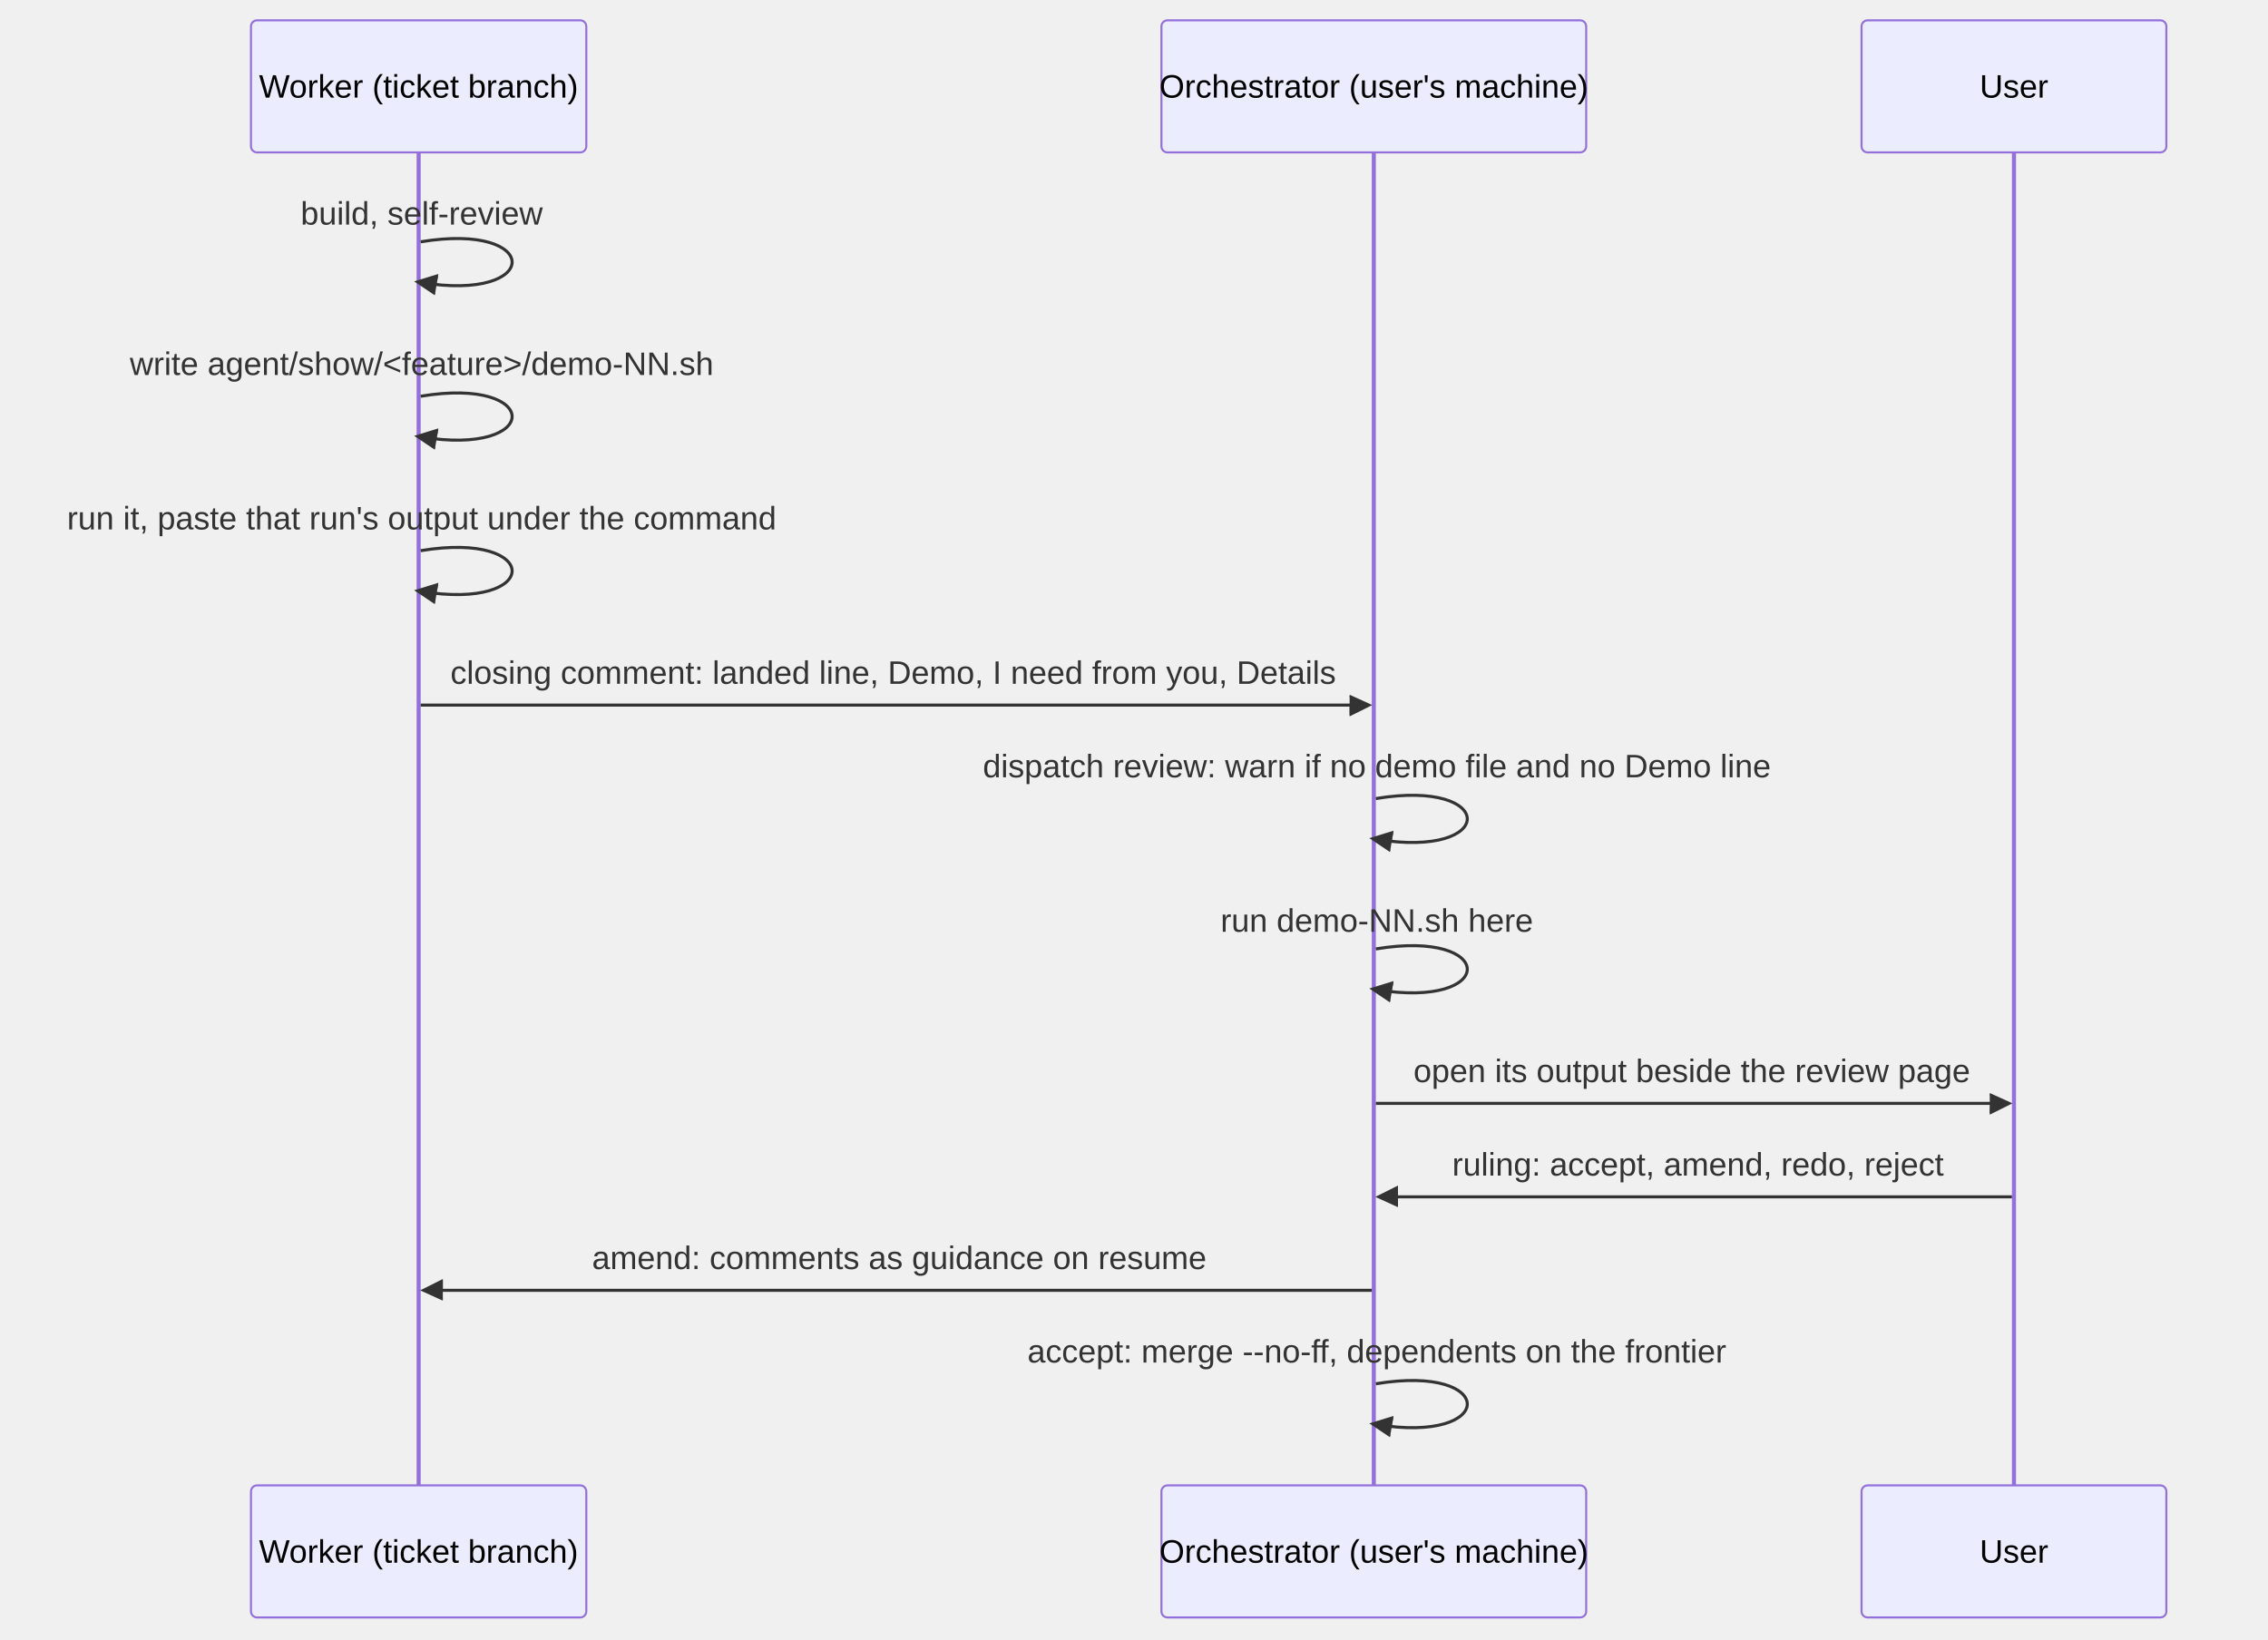
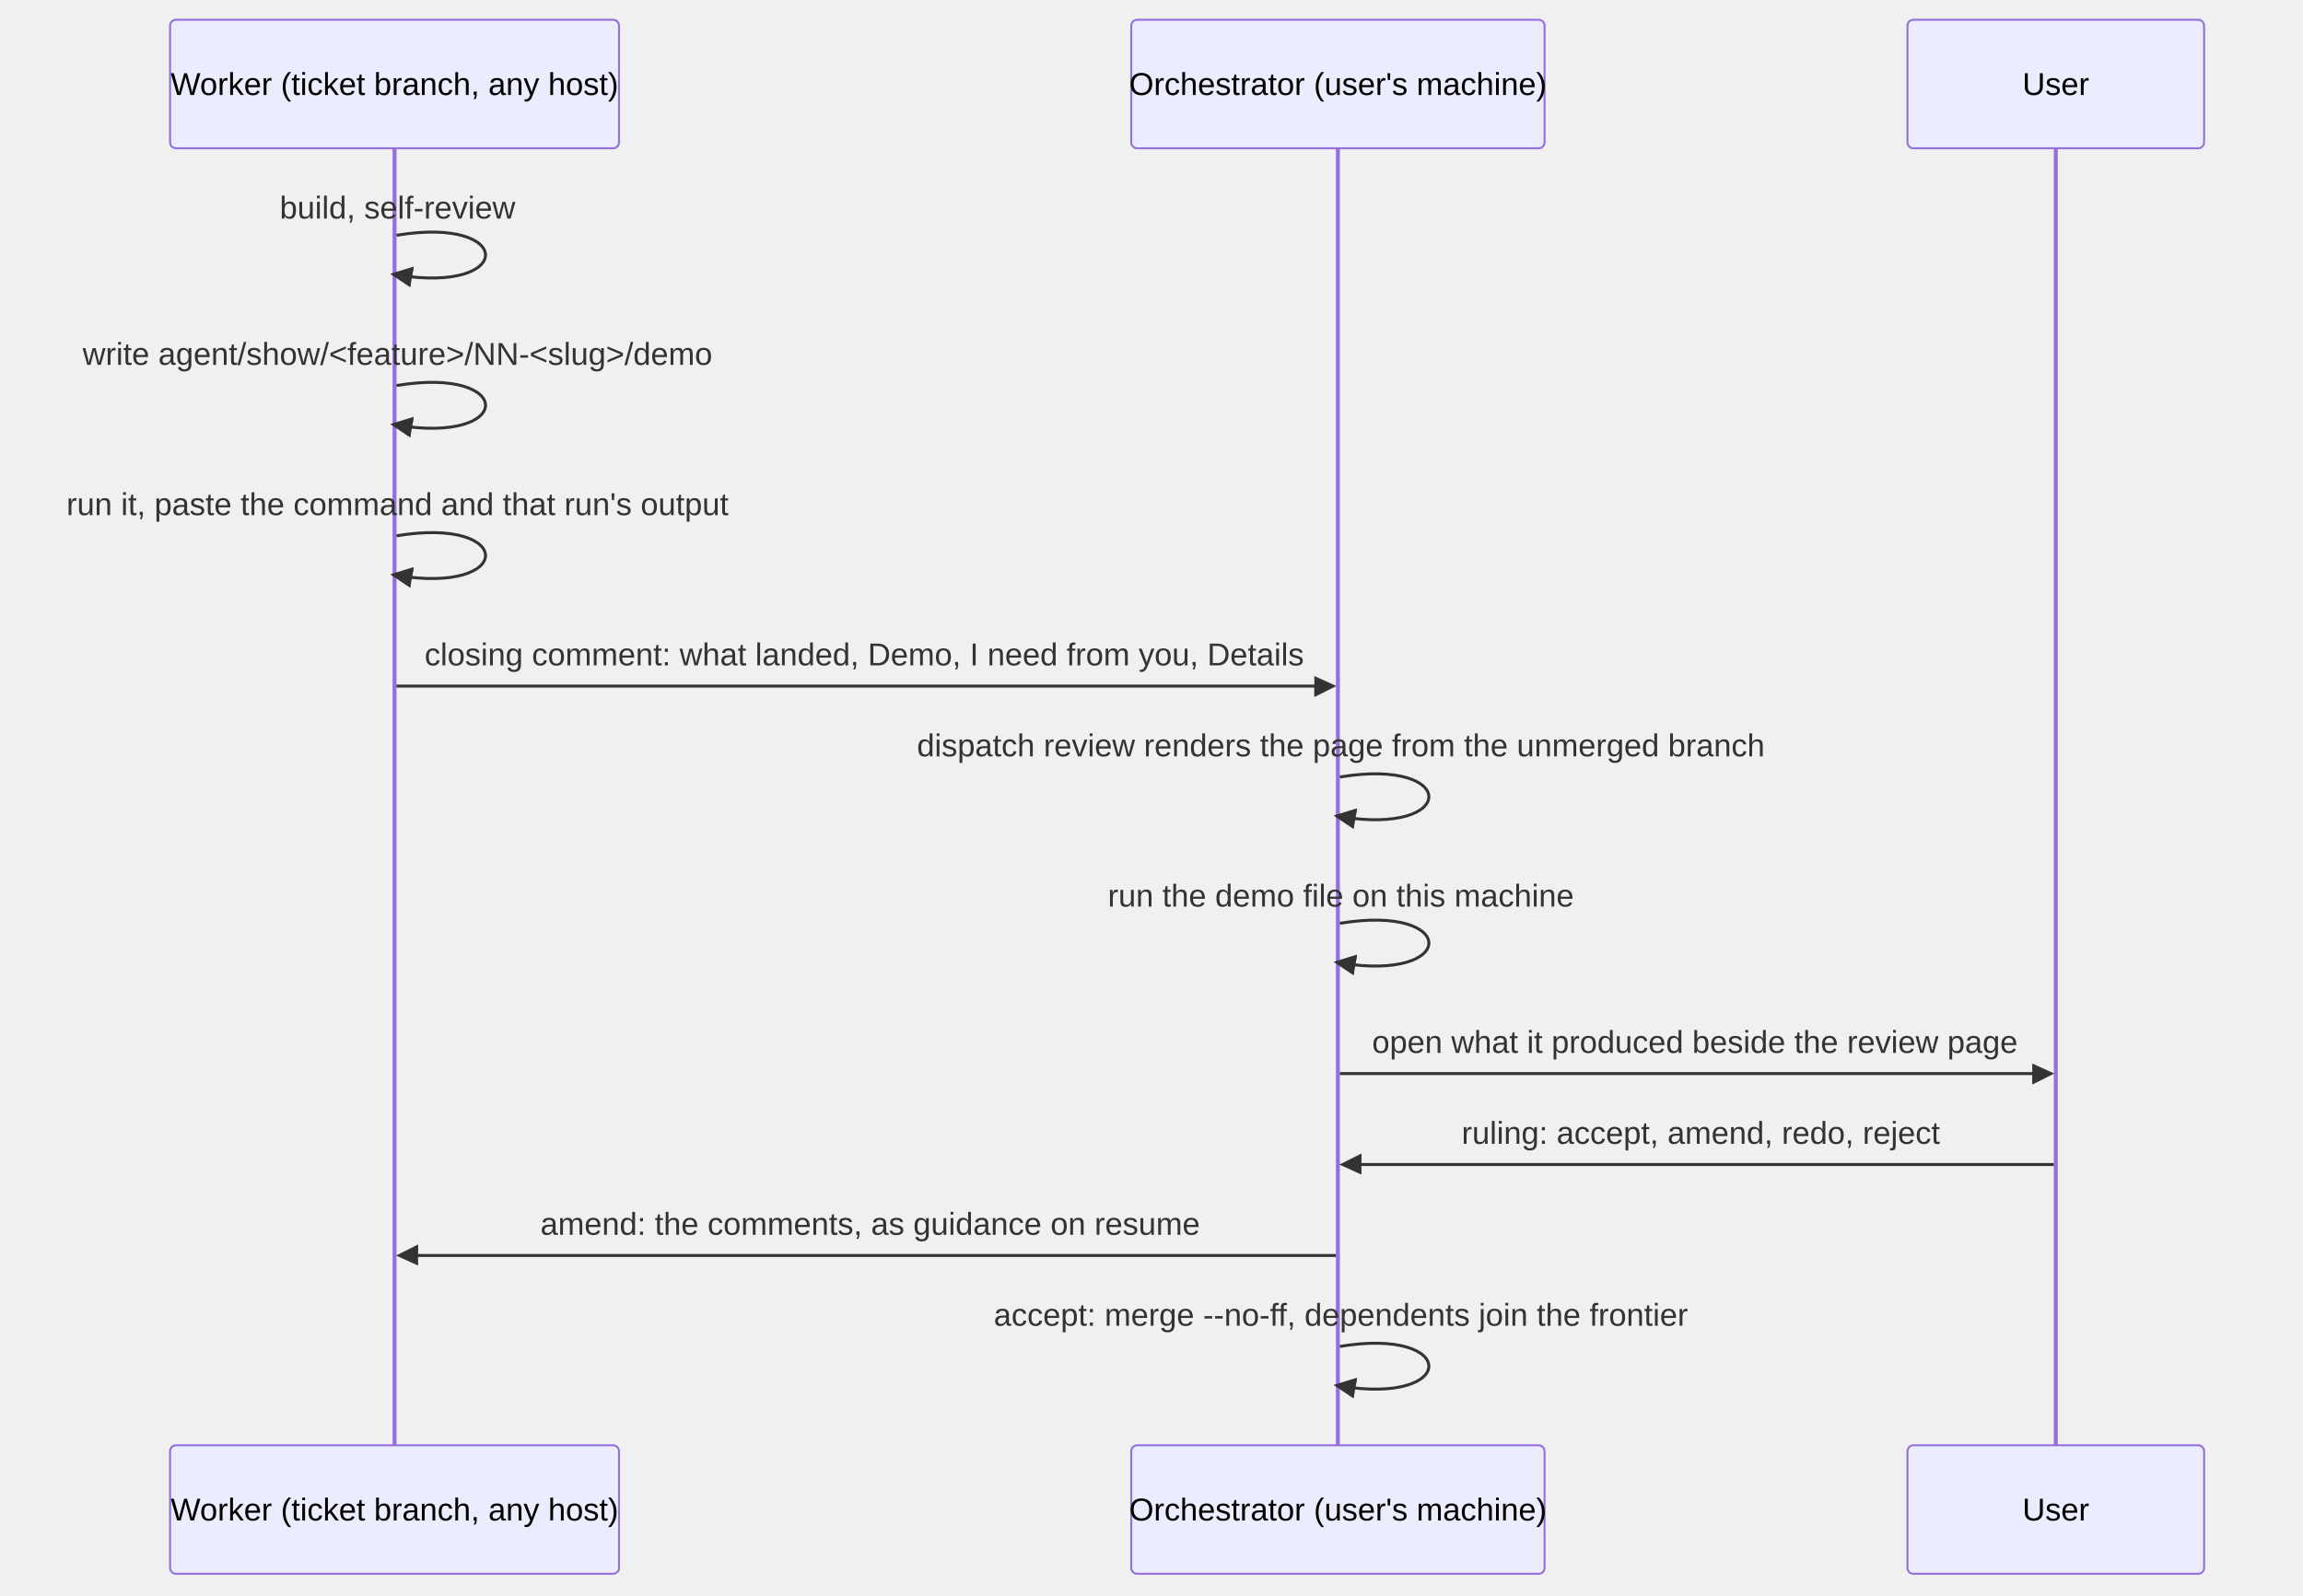
- <svg xmlns="http://www.w3.org/2000/svg" id="my-svg" width="100%" style="max-width: 1116px; background-color: white;" viewBox="-123.5 -10 1116 807" role="graphics-document document" aria-roledescription="sequence">
+ <svg xmlns="http://www.w3.org/2000/svg" id="my-svg" width="100%" style="max-width: 1164.5px; background-color: white;" viewBox="-86 -10 1164.5 807" role="graphics-document document" aria-roledescription="sequence">
  <g>
-     <rect x="792.5" y="721" fill="#eaeaea" stroke="#666" width="150" height="65" name="U" rx="3" ry="3" class="actor actor-bottom" />
-     <text x="867.5" y="753.5" dominant-baseline="central" alignment-baseline="central" class="actor actor-box" style="text-anchor: middle; font-size: 16px; font-weight: 400;">
-       <tspan x="867.5" dy="0">User</tspan>
+     <rect x="878.5" y="721" fill="#eaeaea" stroke="#666" width="150" height="65" name="U" rx="3" ry="3" class="actor actor-bottom" />
+     <text x="953.5" y="753.5" dominant-baseline="central" alignment-baseline="central" class="actor actor-box" style="text-anchor: middle; font-size: 16px; font-weight: 400;">
+       <tspan x="953.5" dy="0">User</tspan>
    </text>
  </g>
  <g>
-     <rect x="448" y="721" fill="#eaeaea" stroke="#666" width="209" height="65" name="O" rx="3" ry="3" class="actor actor-bottom" />
-     <text x="552.5" y="753.5" dominant-baseline="central" alignment-baseline="central" class="actor actor-box" style="text-anchor: middle; font-size: 16px; font-weight: 400;">
-       <tspan x="552.5" dy="0">Orchestrator (user's machine)</tspan>
+     <rect x="486" y="721" fill="#eaeaea" stroke="#666" width="209" height="65" name="O" rx="3" ry="3" class="actor actor-bottom" />
+     <text x="590.5" y="753.5" dominant-baseline="central" alignment-baseline="central" class="actor actor-box" style="text-anchor: middle; font-size: 16px; font-weight: 400;">
+       <tspan x="590.5" dy="0">Orchestrator (user's machine)</tspan>
    </text>
  </g>
  <g>
-     <rect x="0" y="721" fill="#eaeaea" stroke="#666" width="165" height="65" name="W" rx="3" ry="3" class="actor actor-bottom" />
-     <text x="82.5" y="753.5" dominant-baseline="central" alignment-baseline="central" class="actor actor-box" style="text-anchor: middle; font-size: 16px; font-weight: 400;">
-       <tspan x="82.5" dy="0">Worker (ticket branch)</tspan>
+     <rect x="0" y="721" fill="#eaeaea" stroke="#666" width="227" height="65" name="W" rx="3" ry="3" class="actor actor-bottom" />
+     <text x="113.5" y="753.5" dominant-baseline="central" alignment-baseline="central" class="actor actor-box" style="text-anchor: middle; font-size: 16px; font-weight: 400;">
+       <tspan x="113.5" dy="0">Worker (ticket branch, any host)</tspan>
    </text>
  </g>
  <g>
-     <line id="actor2" x1="867.5" y1="65" x2="867.5" y2="721" class="actor-line 200" stroke-width="0.5px" stroke="#999" name="U" data-et="life-line" data-id="U" />
+     <line id="actor2" x1="953.5" y1="65" x2="953.5" y2="721" class="actor-line 200" stroke-width="0.5px" stroke="#999" name="U" data-et="life-line" data-id="U" />
    <g id="root-2" data-et="participant" data-type="participant" data-id="U">
-       <rect x="792.5" y="0" fill="#eaeaea" stroke="#666" width="150" height="65" name="U" rx="3" ry="3" class="actor actor-top" />
-       <text x="867.5" y="32.5" dominant-baseline="central" alignment-baseline="central" class="actor actor-box" style="text-anchor: middle; font-size: 16px; font-weight: 400;">
-         <tspan x="867.5" dy="0">User</tspan>
+       <rect x="878.5" y="0" fill="#eaeaea" stroke="#666" width="150" height="65" name="U" rx="3" ry="3" class="actor actor-top" />
+       <text x="953.5" y="32.5" dominant-baseline="central" alignment-baseline="central" class="actor actor-box" style="text-anchor: middle; font-size: 16px; font-weight: 400;">
+         <tspan x="953.5" dy="0">User</tspan>
      </text>
    </g>
  </g>
  <g>
-     <line id="actor1" x1="552.5" y1="65" x2="552.5" y2="721" class="actor-line 200" stroke-width="0.5px" stroke="#999" name="O" data-et="life-line" data-id="O" />
+     <line id="actor1" x1="590.5" y1="65" x2="590.5" y2="721" class="actor-line 200" stroke-width="0.5px" stroke="#999" name="O" data-et="life-line" data-id="O" />
    <g id="root-1" data-et="participant" data-type="participant" data-id="O">
-       <rect x="448" y="0" fill="#eaeaea" stroke="#666" width="209" height="65" name="O" rx="3" ry="3" class="actor actor-top" />
-       <text x="552.5" y="32.5" dominant-baseline="central" alignment-baseline="central" class="actor actor-box" style="text-anchor: middle; font-size: 16px; font-weight: 400;">
-         <tspan x="552.5" dy="0">Orchestrator (user's machine)</tspan>
+       <rect x="486" y="0" fill="#eaeaea" stroke="#666" width="209" height="65" name="O" rx="3" ry="3" class="actor actor-top" />
+       <text x="590.5" y="32.5" dominant-baseline="central" alignment-baseline="central" class="actor actor-box" style="text-anchor: middle; font-size: 16px; font-weight: 400;">
+         <tspan x="590.5" dy="0">Orchestrator (user's machine)</tspan>
      </text>
    </g>
  </g>
  <g>
-     <line id="actor0" x1="82.5" y1="65" x2="82.5" y2="721" class="actor-line 200" stroke-width="0.5px" stroke="#999" name="W" data-et="life-line" data-id="W" />
+     <line id="actor0" x1="113.5" y1="65" x2="113.5" y2="721" class="actor-line 200" stroke-width="0.5px" stroke="#999" name="W" data-et="life-line" data-id="W" />
    <g id="root-0" data-et="participant" data-type="participant" data-id="W">
-       <rect x="0" y="0" fill="#eaeaea" stroke="#666" width="165" height="65" name="W" rx="3" ry="3" class="actor actor-top" />
-       <text x="82.5" y="32.5" dominant-baseline="central" alignment-baseline="central" class="actor actor-box" style="text-anchor: middle; font-size: 16px; font-weight: 400;">
-         <tspan x="82.5" dy="0">Worker (ticket branch)</tspan>
+       <rect x="0" y="0" fill="#eaeaea" stroke="#666" width="227" height="65" name="W" rx="3" ry="3" class="actor actor-top" />
+       <text x="113.5" y="32.5" dominant-baseline="central" alignment-baseline="central" class="actor actor-box" style="text-anchor: middle; font-size: 16px; font-weight: 400;">
+         <tspan x="113.5" dy="0">Worker (ticket branch, any host)</tspan>
      </text>
    </g>
  </g>
  <style>#my-svg{font-family:"trebuchet ms",verdana,arial,sans-serif;font-size:16px;fill:#333;}@keyframes edge-animation-frame{from{stroke-dashoffset:0;}}@keyframes dash{to{stroke-dashoffset:0;}}#my-svg .edge-animation-slow{stroke-dasharray:9,5!important;stroke-dashoffset:900;animation:dash 50s linear infinite;stroke-linecap:round;}#my-svg .edge-animation-fast{stroke-dasharray:9,5!important;stroke-dashoffset:900;animation:dash 20s linear infinite;stroke-linecap:round;}#my-svg .error-icon{fill:#552222;}#my-svg .error-text{fill:#552222;stroke:#552222;}#my-svg .edge-thickness-normal{stroke-width:1px;}#my-svg .edge-thickness-thick{stroke-width:3.5px;}#my-svg .edge-pattern-solid{stroke-dasharray:0;}#my-svg .edge-thickness-invisible{stroke-width:0;fill:none;}#my-svg .edge-pattern-dashed{stroke-dasharray:3;}#my-svg .edge-pattern-dotted{stroke-dasharray:2;}#my-svg .marker{fill:#333333;stroke:#333333;}#my-svg .marker.cross{stroke:#333333;}#my-svg svg{font-family:"trebuchet ms",verdana,arial,sans-serif;font-size:16px;}#my-svg p{margin:0;}#my-svg .actor{stroke:#9370DB;fill:#ECECFF;stroke-width:1;}#my-svg rect.actor.outer-path[data-look="neo"]{filter:drop-shadow(1px 2px 2px rgba(185, 185, 185, 1));}#my-svg rect.note[data-look="neo"]{stroke:#aaaa33;fill:#fff5ad;filter:drop-shadow(1px 2px 2px rgba(185, 185, 185, 1));}#my-svg text.actor&gt;tspan{fill:black;stroke:none;}#my-svg .actor-line{stroke:#9370DB;}#my-svg .innerArc{stroke-width:1.5;stroke-dasharray:none;}#my-svg .messageLine0{stroke-width:1.5;stroke-dasharray:none;stroke:#333;}#my-svg .messageLine1{stroke-width:1.5;stroke-dasharray:2,2;stroke:#333;}#my-svg [id$="-arrowhead"] path{fill:#333;stroke:#333;}#my-svg .sequenceNumber{fill:white;}#my-svg [id$="-sequencenumber"]{fill:#333;}#my-svg [id$="-crosshead"] path{fill:#333;stroke:#333;}#my-svg .messageText{fill:#333;stroke:none;}#my-svg .labelBox{stroke:#9370DB;fill:#ECECFF;filter:none;}#my-svg .labelText,#my-svg .labelText&gt;tspan{fill:black;stroke:none;}#my-svg .loopText,#my-svg .loopText&gt;tspan{fill:black;stroke:none;}#my-svg .sectionTitle,#my-svg .sectionTitle&gt;tspan{fill:black;stroke:none;}#my-svg .loopLine{stroke-width:2px;stroke-dasharray:2,2;stroke:#9370DB;fill:#9370DB;}#my-svg .note{stroke:#aaaa33;fill:#fff5ad;}#my-svg .noteText,#my-svg .noteText&gt;tspan{fill:black;stroke:none;font-weight:normal;}#my-svg .activation0{fill:#f4f4f4;stroke:#666;}#my-svg .activation1{fill:#f4f4f4;stroke:#666;}#my-svg .activation2{fill:#f4f4f4;stroke:#666;}#my-svg .actorPopupMenu{position:absolute;}#my-svg .actorPopupMenuPanel{position:absolute;fill:#ECECFF;box-shadow:0px 8px 16px 0px rgba(0,0,0,0.2);filter:drop-shadow(3px 5px 2px rgb(0 0 0 / 0.4));}#my-svg .actor-man circle,#my-svg line{fill:#ECECFF;stroke-width:2px;}#my-svg g rect.rect{filter:drop-shadow(1px 2px 2px rgba(185, 185, 185, 1));stroke:#9370DB;}#my-svg .node .neo-node{stroke:#9370DB;}#my-svg [data-look="neo"].node rect,#my-svg [data-look="neo"].cluster rect,#my-svg [data-look="neo"].node polygon{stroke:#9370DB;filter:drop-shadow(1px 2px 2px rgba(185, 185, 185, 1));}#my-svg [data-look="neo"].swimlane.cluster rect{filter:none;}#my-svg [data-look="neo"].node path{stroke:#9370DB;stroke-width:1px;}#my-svg [data-look="neo"].node .outer-path{filter:drop-shadow(1px 2px 2px rgba(185, 185, 185, 1));}#my-svg [data-look="neo"].node .neo-line path{stroke:#9370DB;filter:none;}#my-svg [data-look="neo"].node circle{stroke:#9370DB;filter:drop-shadow(1px 2px 2px rgba(185, 185, 185, 1));}#my-svg [data-look="neo"].node circle .state-start{fill:#000000;}#my-svg [data-look="neo"].icon-shape .icon{fill:#9370DB;filter:drop-shadow(1px 2px 2px rgba(185, 185, 185, 1));}#my-svg [data-look="neo"].icon-shape .icon-neo path{stroke:#9370DB;filter:drop-shadow(1px 2px 2px rgba(185, 185, 185, 1));}#my-svg :root{--mermaid-font-family:"trebuchet ms",verdana,arial,sans-serif;}</style>
  <g />
  <defs>
    <symbol id="my-svg-computer" width="24" height="24">
      <path transform="scale(.5)" d="M2 2v13h20v-13h-20zm18 11h-16v-9h16v9zm-10.228 6l.466-1h3.524l.467 1h-4.457zm14.228 3h-24l2-6h2.104l-1.33 4h18.45l-1.297-4h2.073l2 6zm-5-10h-14v-7h14v7z" />
    </symbol>
  </defs>
  <defs>
    <symbol id="my-svg-database" fill-rule="evenodd" clip-rule="evenodd">
      <path transform="scale(.5)" d="M12.258.001l.256.004.255.005.253.008.251.01.249.012.247.015.246.016.242.019.241.02.239.023.236.024.233.027.231.028.229.031.225.032.223.034.22.036.217.038.214.04.211.041.208.043.205.045.201.046.198.048.194.05.191.051.187.053.183.054.18.056.175.057.172.059.168.06.163.061.16.063.155.064.15.066.074.033.073.033.071.034.07.034.069.035.068.035.067.035.066.035.064.036.064.036.062.036.06.036.06.037.058.037.058.037.055.038.055.038.053.038.052.038.051.039.05.039.048.039.047.039.045.04.044.04.043.04.041.04.04.041.039.041.037.041.036.041.034.041.033.042.032.042.03.042.029.042.027.042.026.043.024.043.023.043.021.043.02.043.018.044.017.043.015.044.013.044.012.044.011.045.009.044.007.045.006.045.004.045.002.045.001.045v17l-.001.045-.002.045-.004.045-.006.045-.007.045-.009.044-.011.045-.012.044-.013.044-.015.044-.017.043-.018.044-.02.043-.021.043-.023.043-.024.043-.026.043-.027.042-.029.042-.03.042-.032.042-.033.042-.034.041-.036.041-.037.041-.039.041-.04.041-.041.04-.043.04-.044.04-.045.04-.047.039-.048.039-.05.039-.051.039-.052.038-.053.038-.055.038-.055.038-.058.037-.058.037-.06.037-.06.036-.062.036-.064.036-.064.036-.066.035-.067.035-.068.035-.069.035-.07.034-.071.034-.073.033-.074.033-.15.066-.155.064-.16.063-.163.061-.168.06-.172.059-.175.057-.18.056-.183.054-.187.053-.191.051-.194.05-.198.048-.201.046-.205.045-.208.043-.211.041-.214.04-.217.038-.22.036-.223.034-.225.032-.229.031-.231.028-.233.027-.236.024-.239.023-.241.02-.242.019-.246.016-.247.015-.249.012-.251.01-.253.008-.255.005-.256.004-.258.001-.258-.001-.256-.004-.255-.005-.253-.008-.251-.01-.249-.012-.247-.015-.245-.016-.243-.019-.241-.02-.238-.023-.236-.024-.234-.027-.231-.028-.228-.031-.226-.032-.223-.034-.22-.036-.217-.038-.214-.04-.211-.041-.208-.043-.204-.045-.201-.046-.198-.048-.195-.05-.19-.051-.187-.053-.184-.054-.179-.056-.176-.057-.172-.059-.167-.06-.164-.061-.159-.063-.155-.064-.151-.066-.074-.033-.072-.033-.072-.034-.07-.034-.069-.035-.068-.035-.067-.035-.066-.035-.064-.036-.063-.036-.062-.036-.061-.036-.06-.037-.058-.037-.057-.037-.056-.038-.055-.038-.053-.038-.052-.038-.051-.039-.049-.039-.049-.039-.046-.039-.046-.04-.044-.04-.043-.04-.041-.04-.04-.041-.039-.041-.037-.041-.036-.041-.034-.041-.033-.042-.032-.042-.03-.042-.029-.042-.027-.042-.026-.043-.024-.043-.023-.043-.021-.043-.02-.043-.018-.044-.017-.043-.015-.044-.013-.044-.012-.044-.011-.045-.009-.044-.007-.045-.006-.045-.004-.045-.002-.045-.001-.045v-17l.001-.045.002-.045.004-.045.006-.045.007-.045.009-.044.011-.045.012-.044.013-.044.015-.044.017-.043.018-.044.02-.043.021-.043.023-.043.024-.043.026-.043.027-.042.029-.042.03-.042.032-.042.033-.042.034-.041.036-.041.037-.041.039-.041.04-.041.041-.04.043-.04.044-.04.046-.04.046-.039.049-.039.049-.039.051-.039.052-.038.053-.038.055-.038.056-.038.057-.037.058-.037.06-.037.061-.036.062-.036.063-.036.064-.036.066-.035.067-.035.068-.035.069-.035.07-.034.072-.034.072-.033.074-.033.151-.066.155-.064.159-.063.164-.061.167-.06.172-.059.176-.057.179-.056.184-.054.187-.053.19-.051.195-.05.198-.048.201-.046.204-.045.208-.043.211-.041.214-.04.217-.038.22-.036.223-.034.226-.032.228-.031.231-.028.234-.027.236-.024.238-.023.241-.02.243-.019.245-.016.247-.015.249-.012.251-.01.253-.008.255-.005.256-.004.258-.001.258.001zm-9.258 20.499v.01l.001.021.003.021.004.022.005.021.006.022.007.022.009.023.01.022.011.023.012.023.013.023.015.023.016.024.017.023.018.024.019.024.021.024.022.025.023.024.024.025.052.049.056.05.061.051.066.051.07.051.075.051.079.052.084.052.088.052.092.052.097.052.102.051.105.052.11.052.114.051.119.051.123.051.127.05.131.05.135.05.139.048.144.049.147.047.152.047.155.047.16.045.163.045.167.043.171.043.176.041.178.041.183.039.187.039.19.037.194.035.197.035.202.033.204.031.209.03.212.029.216.027.219.025.222.024.226.021.23.02.233.018.236.016.24.015.243.012.246.01.249.008.253.005.256.004.259.001.26-.001.257-.004.254-.005.25-.008.247-.011.244-.012.241-.014.237-.016.233-.018.231-.021.226-.021.224-.024.22-.026.216-.027.212-.028.21-.031.205-.031.202-.034.198-.034.194-.036.191-.037.187-.039.183-.04.179-.04.175-.042.172-.043.168-.044.163-.045.16-.046.155-.046.152-.047.148-.048.143-.049.139-.049.136-.05.131-.05.126-.05.123-.051.118-.052.114-.051.11-.052.106-.052.101-.052.096-.052.092-.052.088-.053.083-.051.079-.052.074-.052.07-.051.065-.051.06-.051.056-.05.051-.05.023-.024.023-.025.021-.024.02-.024.019-.024.018-.024.017-.024.015-.023.014-.024.013-.023.012-.023.01-.023.01-.022.008-.022.006-.022.006-.022.004-.022.004-.021.001-.021.001-.021v-4.127l-.077.055-.08.053-.083.054-.085.053-.087.052-.09.052-.093.051-.095.05-.097.05-.1.049-.102.049-.105.048-.106.047-.109.047-.111.046-.114.045-.115.045-.118.044-.12.043-.122.042-.124.042-.126.041-.128.04-.13.04-.132.038-.134.038-.135.037-.138.037-.139.035-.142.035-.143.034-.144.033-.147.032-.148.031-.15.03-.151.03-.153.029-.154.027-.156.027-.158.026-.159.025-.161.024-.162.023-.163.022-.165.021-.166.02-.167.019-.169.018-.169.017-.171.016-.173.015-.173.014-.175.013-.175.012-.177.011-.178.01-.179.008-.179.008-.181.006-.182.005-.182.004-.184.003-.184.002h-.37l-.184-.002-.184-.003-.182-.004-.182-.005-.181-.006-.179-.008-.179-.008-.178-.01-.176-.011-.176-.012-.175-.013-.173-.014-.172-.015-.171-.016-.17-.017-.169-.018-.167-.019-.166-.02-.165-.021-.163-.022-.162-.023-.161-.024-.159-.025-.157-.026-.156-.027-.155-.027-.153-.029-.151-.03-.15-.03-.148-.031-.146-.032-.145-.033-.143-.034-.141-.035-.14-.035-.137-.037-.136-.037-.134-.038-.132-.038-.13-.04-.128-.04-.126-.041-.124-.042-.122-.042-.12-.044-.117-.043-.116-.045-.113-.045-.112-.046-.109-.047-.106-.047-.105-.048-.102-.049-.1-.049-.097-.05-.095-.05-.093-.052-.09-.051-.087-.052-.085-.053-.083-.054-.08-.054-.077-.054v4.127zm0-5.654v.011l.001.021.003.021.004.021.005.022.006.022.007.022.009.022.01.022.011.023.012.023.013.023.015.024.016.023.017.024.018.024.019.024.021.024.022.024.023.025.024.024.052.05.056.05.061.05.066.051.07.051.075.052.079.051.084.052.088.052.092.052.097.052.102.052.105.052.11.051.114.051.119.052.123.05.127.051.131.05.135.049.139.049.144.048.147.048.152.047.155.046.16.045.163.045.167.044.171.042.176.042.178.04.183.04.187.038.19.037.194.036.197.034.202.033.204.032.209.03.212.028.216.027.219.025.222.024.226.022.23.02.233.018.236.016.24.014.243.012.246.01.249.008.253.006.256.003.259.001.26-.001.257-.003.254-.006.25-.008.247-.01.244-.012.241-.015.237-.016.233-.018.231-.02.226-.022.224-.024.22-.025.216-.027.212-.029.21-.03.205-.032.202-.033.198-.035.194-.036.191-.037.187-.039.183-.039.179-.041.175-.042.172-.043.168-.044.163-.045.16-.045.155-.047.152-.047.148-.048.143-.048.139-.05.136-.049.131-.05.126-.051.123-.051.118-.051.114-.052.11-.052.106-.052.101-.052.096-.052.092-.052.088-.052.083-.052.079-.052.074-.051.07-.052.065-.051.06-.05.056-.051.051-.049.023-.025.023-.024.021-.025.02-.024.019-.024.018-.024.017-.024.015-.023.014-.023.013-.024.012-.022.01-.023.01-.023.008-.022.006-.022.006-.022.004-.021.004-.022.001-.021.001-.021v-4.139l-.077.054-.08.054-.083.054-.085.052-.087.053-.09.051-.093.051-.095.051-.097.05-.1.049-.102.049-.105.048-.106.047-.109.047-.111.046-.114.045-.115.044-.118.044-.12.044-.122.042-.124.042-.126.041-.128.04-.13.039-.132.039-.134.038-.135.037-.138.036-.139.036-.142.035-.143.033-.144.033-.147.033-.148.031-.15.03-.151.03-.153.028-.154.028-.156.027-.158.026-.159.025-.161.024-.162.023-.163.022-.165.021-.166.02-.167.019-.169.018-.169.017-.171.016-.173.015-.173.014-.175.013-.175.012-.177.011-.178.009-.179.009-.179.007-.181.007-.182.005-.182.004-.184.003-.184.002h-.37l-.184-.002-.184-.003-.182-.004-.182-.005-.181-.007-.179-.007-.179-.009-.178-.009-.176-.011-.176-.012-.175-.013-.173-.014-.172-.015-.171-.016-.17-.017-.169-.018-.167-.019-.166-.02-.165-.021-.163-.022-.162-.023-.161-.024-.159-.025-.157-.026-.156-.027-.155-.028-.153-.028-.151-.03-.15-.03-.148-.031-.146-.033-.145-.033-.143-.033-.141-.035-.14-.036-.137-.036-.136-.037-.134-.038-.132-.039-.13-.039-.128-.04-.126-.041-.124-.042-.122-.043-.12-.043-.117-.044-.116-.044-.113-.046-.112-.046-.109-.046-.106-.047-.105-.048-.102-.049-.1-.049-.097-.05-.095-.051-.093-.051-.09-.051-.087-.053-.085-.052-.083-.054-.08-.054-.077-.054v4.139zm0-5.666v.011l.001.02.003.022.004.021.005.022.006.021.007.022.009.023.01.022.011.023.012.023.013.023.015.023.016.024.017.024.018.023.019.024.021.025.022.024.023.024.024.025.052.05.056.05.061.05.066.051.07.051.075.052.079.051.084.052.088.052.092.052.097.052.102.052.105.051.11.052.114.051.119.051.123.051.127.05.131.05.135.05.139.049.144.048.147.048.152.047.155.046.16.045.163.045.167.043.171.043.176.042.178.04.183.04.187.038.19.037.194.036.197.034.202.033.204.032.209.03.212.028.216.027.219.025.222.024.226.021.23.02.233.018.236.017.24.014.243.012.246.01.249.008.253.006.256.003.259.001.26-.001.257-.003.254-.006.25-.008.247-.01.244-.013.241-.014.237-.016.233-.018.231-.02.226-.022.224-.024.22-.025.216-.027.212-.029.21-.03.205-.032.202-.033.198-.035.194-.036.191-.037.187-.039.183-.039.179-.041.175-.042.172-.043.168-.044.163-.045.16-.045.155-.047.152-.047.148-.048.143-.049.139-.049.136-.049.131-.051.126-.05.123-.051.118-.052.114-.051.11-.052.106-.052.101-.052.096-.052.092-.052.088-.052.083-.052.079-.052.074-.052.07-.051.065-.051.06-.051.056-.05.051-.049.023-.025.023-.025.021-.024.02-.024.019-.024.018-.024.017-.024.015-.023.014-.024.013-.023.012-.023.01-.022.01-.023.008-.022.006-.022.006-.022.004-.022.004-.021.001-.021.001-.021v-4.153l-.077.054-.08.054-.083.053-.085.053-.087.053-.09.051-.093.051-.095.051-.097.05-.1.049-.102.048-.105.048-.106.048-.109.046-.111.046-.114.046-.115.044-.118.044-.12.043-.122.043-.124.042-.126.041-.128.04-.13.039-.132.039-.134.038-.135.037-.138.036-.139.036-.142.034-.143.034-.144.033-.147.032-.148.032-.15.03-.151.03-.153.028-.154.028-.156.027-.158.026-.159.024-.161.024-.162.023-.163.023-.165.021-.166.02-.167.019-.169.018-.169.017-.171.016-.173.015-.173.014-.175.013-.175.012-.177.01-.178.01-.179.009-.179.007-.181.006-.182.006-.182.004-.184.003-.184.001-.185.001-.185-.001-.184-.001-.184-.003-.182-.004-.182-.006-.181-.006-.179-.007-.179-.009-.178-.01-.176-.01-.176-.012-.175-.013-.173-.014-.172-.015-.171-.016-.17-.017-.169-.018-.167-.019-.166-.02-.165-.021-.163-.023-.162-.023-.161-.024-.159-.024-.157-.026-.156-.027-.155-.028-.153-.028-.151-.03-.15-.03-.148-.032-.146-.032-.145-.033-.143-.034-.141-.034-.14-.036-.137-.036-.136-.037-.134-.038-.132-.039-.13-.039-.128-.041-.126-.041-.124-.041-.122-.043-.12-.043-.117-.044-.116-.044-.113-.046-.112-.046-.109-.046-.106-.048-.105-.048-.102-.048-.1-.05-.097-.049-.095-.051-.093-.051-.09-.052-.087-.052-.085-.053-.083-.053-.08-.054-.077-.054v4.153zm8.74-8.179l-.257.004-.254.005-.25.008-.247.011-.244.012-.241.014-.237.016-.233.018-.231.021-.226.022-.224.023-.22.026-.216.027-.212.028-.21.031-.205.032-.202.033-.198.034-.194.036-.191.038-.187.038-.183.04-.179.041-.175.042-.172.043-.168.043-.163.045-.16.046-.155.046-.152.048-.148.048-.143.048-.139.049-.136.05-.131.05-.126.051-.123.051-.118.051-.114.052-.11.052-.106.052-.101.052-.096.052-.092.052-.088.052-.083.052-.079.052-.074.051-.07.052-.065.051-.06.05-.056.05-.051.05-.023.025-.023.024-.021.024-.02.025-.019.024-.018.024-.017.023-.015.024-.014.023-.013.023-.012.023-.01.023-.01.022-.008.022-.006.023-.006.021-.004.022-.004.021-.001.021-.001.021.001.021.001.021.004.021.004.022.006.021.006.023.008.022.01.022.01.023.012.023.013.023.014.023.015.024.017.023.018.024.019.024.02.025.021.024.023.024.023.025.051.05.056.05.06.05.065.051.07.052.074.051.079.052.083.052.088.052.092.052.096.052.101.052.106.052.11.052.114.052.118.051.123.051.126.051.131.05.136.05.139.049.143.048.148.048.152.048.155.046.16.046.163.045.168.043.172.043.175.042.179.041.183.04.187.038.191.038.194.036.198.034.202.033.205.032.21.031.212.028.216.027.22.026.224.023.226.022.231.021.233.018.237.016.241.014.244.012.247.011.25.008.254.005.257.004.26.001.26-.001.257-.004.254-.005.25-.008.247-.011.244-.012.241-.014.237-.016.233-.018.231-.021.226-.022.224-.023.22-.026.216-.027.212-.028.21-.031.205-.032.202-.033.198-.034.194-.036.191-.038.187-.038.183-.04.179-.041.175-.042.172-.043.168-.043.163-.045.16-.046.155-.046.152-.048.148-.048.143-.048.139-.049.136-.05.131-.05.126-.051.123-.051.118-.051.114-.052.11-.052.106-.052.101-.052.096-.052.092-.052.088-.052.083-.052.079-.052.074-.051.07-.052.065-.051.06-.05.056-.05.051-.05.023-.025.023-.024.021-.024.02-.025.019-.024.018-.024.017-.023.015-.024.014-.023.013-.023.012-.023.01-.023.01-.022.008-.022.006-.023.006-.021.004-.022.004-.021.001-.021.001-.021-.001-.021-.001-.021-.004-.021-.004-.022-.006-.021-.006-.023-.008-.022-.01-.022-.01-.023-.012-.023-.013-.023-.014-.023-.015-.024-.017-.023-.018-.024-.019-.024-.02-.025-.021-.024-.023-.024-.023-.025-.051-.05-.056-.05-.06-.05-.065-.051-.07-.052-.074-.051-.079-.052-.083-.052-.088-.052-.092-.052-.096-.052-.101-.052-.106-.052-.11-.052-.114-.052-.118-.051-.123-.051-.126-.051-.131-.05-.136-.05-.139-.049-.143-.048-.148-.048-.152-.048-.155-.046-.16-.046-.163-.045-.168-.043-.172-.043-.175-.042-.179-.041-.183-.04-.187-.038-.191-.038-.194-.036-.198-.034-.202-.033-.205-.032-.21-.031-.212-.028-.216-.027-.22-.026-.224-.023-.226-.022-.231-.021-.233-.018-.237-.016-.241-.014-.244-.012-.247-.011-.25-.008-.254-.005-.257-.004-.26-.001-.26.001z" />
    </symbol>
  </defs>
  <defs>
    <symbol id="my-svg-clock" width="24" height="24">
      <path transform="scale(.5)" d="M12 2c5.514 0 10 4.486 10 10s-4.486 10-10 10-10-4.486-10-10 4.486-10 10-10zm0-2c-6.627 0-12 5.373-12 12s5.373 12 12 12 12-5.373 12-12-5.373-12-12-12zm5.848 12.459c.202.038.202.333.001.372-1.907.361-6.045 1.111-6.547 1.111-.719 0-1.301-.582-1.301-1.301 0-.512.77-5.447 1.125-7.445.034-.192.312-.181.343.014l.985 6.238 5.394 1.011z" />
    </symbol>
  </defs>
  <defs>
    <marker id="my-svg-arrowhead" refX="7.9" refY="5" markerUnits="userSpaceOnUse" markerWidth="12" markerHeight="12" orient="auto-start-reverse">
      <path d="M -1 0 L 10 5 L 0 10 z" />
    </marker>
  </defs>
  <defs>
    <marker id="my-svg-crosshead" markerWidth="15" markerHeight="8" orient="auto" refX="4" refY="4.5">
      <path fill="none" stroke="#000000" stroke-width="1pt" d="M 1,2 L 6,7 M 6,2 L 1,7" style="stroke-dasharray: 0, 0;" />
    </marker>
  </defs>
  <defs>
    <marker id="my-svg-filled-head" refX="15.5" refY="7" markerWidth="20" markerHeight="28" orient="auto">
      <path d="M 18,7 L9,13 L14,7 L9,1 Z" />
    </marker>
  </defs>
  <defs>
    <marker id="my-svg-sequencenumber" refX="15" refY="15" markerWidth="60" markerHeight="40" orient="auto">
      <circle cx="15" cy="15" r="6" />
    </marker>
  </defs>
  <defs>
    <marker id="my-svg-solidTopArrowHead" refX="7.9" refY="7.25" markerUnits="userSpaceOnUse" markerWidth="12" markerHeight="12" orient="auto-start-reverse">
      <path d="M 0 0 L 10 8 L 0 8 z" />
    </marker>
  </defs>
  <defs>
    <marker id="my-svg-solidBottomArrowHead" refX="7.9" refY="0.75" markerUnits="userSpaceOnUse" markerWidth="12" markerHeight="12" orient="auto-start-reverse">
      <path d="M 0 0 L 10 0 L 0 8 z" />
    </marker>
  </defs>
  <defs>
    <marker id="my-svg-stickTopArrowHead" refX="7.5" refY="7" markerUnits="userSpaceOnUse" markerWidth="12" markerHeight="12" orient="auto-start-reverse">
      <path d="M 0 0 L 7 7" stroke="black" stroke-width="1.5" fill="none" />
    </marker>
  </defs>
  <defs>
    <marker id="my-svg-stickBottomArrowHead" refX="7.5" refY="0" markerUnits="userSpaceOnUse" markerWidth="12" markerHeight="12" orient="auto-start-reverse">
      <path d="M 0 7 L 7 0" stroke="black" stroke-width="1.5" fill="none" />
    </marker>
  </defs>
-   <text x="84" y="80" text-anchor="middle" dominant-baseline="middle" alignment-baseline="middle" class="messageText" dy="1em" style="font-size: 16px; font-weight: 400;">build, self-review</text>
-   <path d="M 83.5,109 C 143.5,99 143.5,139 83.5,129" class="messageLine0" data-et="message" data-id="i0" data-from="W" data-to="W" stroke-width="2" stroke="none" marker-end="url(#my-svg-arrowhead)" style="fill: none;" />
-   <text x="84" y="154" text-anchor="middle" dominant-baseline="middle" alignment-baseline="middle" class="messageText" dy="1em" style="font-size: 16px; font-weight: 400;">write agent/show/&lt;feature&gt;/demo-NN.sh</text>
-   <path d="M 83.5,185 C 143.5,175 143.5,215 83.5,205" class="messageLine0" data-et="message" data-id="i1" data-from="W" data-to="W" stroke-width="2" stroke="none" marker-end="url(#my-svg-arrowhead)" style="fill: none;" />
-   <text x="84" y="230" text-anchor="middle" dominant-baseline="middle" alignment-baseline="middle" class="messageText" dy="1em" style="font-size: 16px; font-weight: 400;">run it, paste that run's output under the command</text>
-   <path d="M 83.5,261 C 143.5,251 143.5,291 83.5,281" class="messageLine0" data-et="message" data-id="i2" data-from="W" data-to="W" stroke-width="2" stroke="none" marker-end="url(#my-svg-arrowhead)" style="fill: none;" />
-   <text x="316" y="306" text-anchor="middle" dominant-baseline="middle" alignment-baseline="middle" class="messageText" dy="1em" style="font-size: 16px; font-weight: 400;">closing comment: landed line, Demo, I need from you, Details</text>
-   <line x1="83.5" y1="337" x2="548.5" y2="337" class="messageLine0" data-et="message" data-id="i3" data-from="W" data-to="O" stroke-width="2" stroke="none" marker-end="url(#my-svg-arrowhead)" style="fill: none;" />
-   <text x="554" y="352" text-anchor="middle" dominant-baseline="middle" alignment-baseline="middle" class="messageText" dy="1em" style="font-size: 16px; font-weight: 400;">dispatch review: warn if no demo file and no Demo line</text>
-   <path d="M 553.5,383 C 613.5,373 613.5,413 553.5,403" class="messageLine0" data-et="message" data-id="i4" data-from="O" data-to="O" stroke-width="2" stroke="none" marker-end="url(#my-svg-arrowhead)" style="fill: none;" />
-   <text x="554" y="428" text-anchor="middle" dominant-baseline="middle" alignment-baseline="middle" class="messageText" dy="1em" style="font-size: 16px; font-weight: 400;">run demo-NN.sh here</text>
-   <path d="M 553.5,457 C 613.5,447 613.5,487 553.5,477" class="messageLine0" data-et="message" data-id="i5" data-from="O" data-to="O" stroke-width="2" stroke="none" marker-end="url(#my-svg-arrowhead)" style="fill: none;" />
-   <text x="709" y="502" text-anchor="middle" dominant-baseline="middle" alignment-baseline="middle" class="messageText" dy="1em" style="font-size: 16px; font-weight: 400;">open its output beside the review page</text>
-   <line x1="553.5" y1="533" x2="863.5" y2="533" class="messageLine0" data-et="message" data-id="i6" data-from="O" data-to="U" stroke-width="2" stroke="none" marker-end="url(#my-svg-arrowhead)" style="fill: none;" />
-   <text x="712" y="548" text-anchor="middle" dominant-baseline="middle" alignment-baseline="middle" class="messageText" dy="1em" style="font-size: 16px; font-weight: 400;">ruling: accept, amend, redo, reject</text>
-   <line x1="866.5" y1="579" x2="556.5" y2="579" class="messageLine0" data-et="message" data-id="i7" data-from="U" data-to="O" stroke-width="2" stroke="none" marker-end="url(#my-svg-arrowhead)" style="fill: none;" />
-   <text x="319" y="594" text-anchor="middle" dominant-baseline="middle" alignment-baseline="middle" class="messageText" dy="1em" style="font-size: 16px; font-weight: 400;">amend: comments as guidance on resume</text>
-   <line x1="551.5" y1="625" x2="86.5" y2="625" class="messageLine0" data-et="message" data-id="i8" data-from="O" data-to="W" stroke-width="2" stroke="none" marker-end="url(#my-svg-arrowhead)" style="fill: none;" />
-   <text x="554" y="640" text-anchor="middle" dominant-baseline="middle" alignment-baseline="middle" class="messageText" dy="1em" style="font-size: 16px; font-weight: 400;">accept: merge --no-ff, dependents on the frontier</text>
-   <path d="M 553.5,671 C 613.5,661 613.5,701 553.5,691" class="messageLine0" data-et="message" data-id="i9" data-from="O" data-to="O" stroke-width="2" stroke="none" marker-end="url(#my-svg-arrowhead)" style="fill: none;" />
+   <text x="115" y="80" text-anchor="middle" dominant-baseline="middle" alignment-baseline="middle" class="messageText" dy="1em" style="font-size: 16px; font-weight: 400;">build, self-review</text>
+   <path d="M 114.5,109 C 174.5,99 174.5,139 114.5,129" class="messageLine0" data-et="message" data-id="i0" data-from="W" data-to="W" stroke-width="2" stroke="none" marker-end="url(#my-svg-arrowhead)" style="fill: none;" />
+   <text x="115" y="154" text-anchor="middle" dominant-baseline="middle" alignment-baseline="middle" class="messageText" dy="1em" style="font-size: 16px; font-weight: 400;">write agent/show/&lt;feature&gt;/NN-&lt;slug&gt;/demo</text>
+   <path d="M 114.5,185 C 174.5,175 174.5,215 114.5,205" class="messageLine0" data-et="message" data-id="i1" data-from="W" data-to="W" stroke-width="2" stroke="none" marker-end="url(#my-svg-arrowhead)" style="fill: none;" />
+   <text x="115" y="230" text-anchor="middle" dominant-baseline="middle" alignment-baseline="middle" class="messageText" dy="1em" style="font-size: 16px; font-weight: 400;">run it, paste the command and that run's output</text>
+   <path d="M 114.5,261 C 174.5,251 174.5,291 114.5,281" class="messageLine0" data-et="message" data-id="i2" data-from="W" data-to="W" stroke-width="2" stroke="none" marker-end="url(#my-svg-arrowhead)" style="fill: none;" />
+   <text x="351" y="306" text-anchor="middle" dominant-baseline="middle" alignment-baseline="middle" class="messageText" dy="1em" style="font-size: 16px; font-weight: 400;">closing comment: what landed, Demo, I need from you, Details</text>
+   <line x1="114.5" y1="337" x2="586.5" y2="337" class="messageLine0" data-et="message" data-id="i3" data-from="W" data-to="O" stroke-width="2" stroke="none" marker-end="url(#my-svg-arrowhead)" style="fill: none;" />
+   <text x="592" y="352" text-anchor="middle" dominant-baseline="middle" alignment-baseline="middle" class="messageText" dy="1em" style="font-size: 16px; font-weight: 400;">dispatch review renders the page from the unmerged branch</text>
+   <path d="M 591.5,383 C 651.5,373 651.5,413 591.5,403" class="messageLine0" data-et="message" data-id="i4" data-from="O" data-to="O" stroke-width="2" stroke="none" marker-end="url(#my-svg-arrowhead)" style="fill: none;" />
+   <text x="592" y="428" text-anchor="middle" dominant-baseline="middle" alignment-baseline="middle" class="messageText" dy="1em" style="font-size: 16px; font-weight: 400;">run the demo file on this machine</text>
+   <path d="M 591.5,457 C 651.5,447 651.5,487 591.5,477" class="messageLine0" data-et="message" data-id="i5" data-from="O" data-to="O" stroke-width="2" stroke="none" marker-end="url(#my-svg-arrowhead)" style="fill: none;" />
+   <text x="771" y="502" text-anchor="middle" dominant-baseline="middle" alignment-baseline="middle" class="messageText" dy="1em" style="font-size: 16px; font-weight: 400;">open what it produced beside the review page</text>
+   <line x1="591.5" y1="533" x2="949.5" y2="533" class="messageLine0" data-et="message" data-id="i6" data-from="O" data-to="U" stroke-width="2" stroke="none" marker-end="url(#my-svg-arrowhead)" style="fill: none;" />
+   <text x="774" y="548" text-anchor="middle" dominant-baseline="middle" alignment-baseline="middle" class="messageText" dy="1em" style="font-size: 16px; font-weight: 400;">ruling: accept, amend, redo, reject</text>
+   <line x1="952.5" y1="579" x2="594.5" y2="579" class="messageLine0" data-et="message" data-id="i7" data-from="U" data-to="O" stroke-width="2" stroke="none" marker-end="url(#my-svg-arrowhead)" style="fill: none;" />
+   <text x="354" y="594" text-anchor="middle" dominant-baseline="middle" alignment-baseline="middle" class="messageText" dy="1em" style="font-size: 16px; font-weight: 400;">amend: the comments, as guidance on resume</text>
+   <line x1="589.5" y1="625" x2="117.5" y2="625" class="messageLine0" data-et="message" data-id="i8" data-from="O" data-to="W" stroke-width="2" stroke="none" marker-end="url(#my-svg-arrowhead)" style="fill: none;" />
+   <text x="592" y="640" text-anchor="middle" dominant-baseline="middle" alignment-baseline="middle" class="messageText" dy="1em" style="font-size: 16px; font-weight: 400;">accept: merge --no-ff, dependents join the frontier</text>
+   <path d="M 591.5,671 C 651.5,661 651.5,701 591.5,691" class="messageLine0" data-et="message" data-id="i9" data-from="O" data-to="O" stroke-width="2" stroke="none" marker-end="url(#my-svg-arrowhead)" style="fill: none;" />
</svg>
